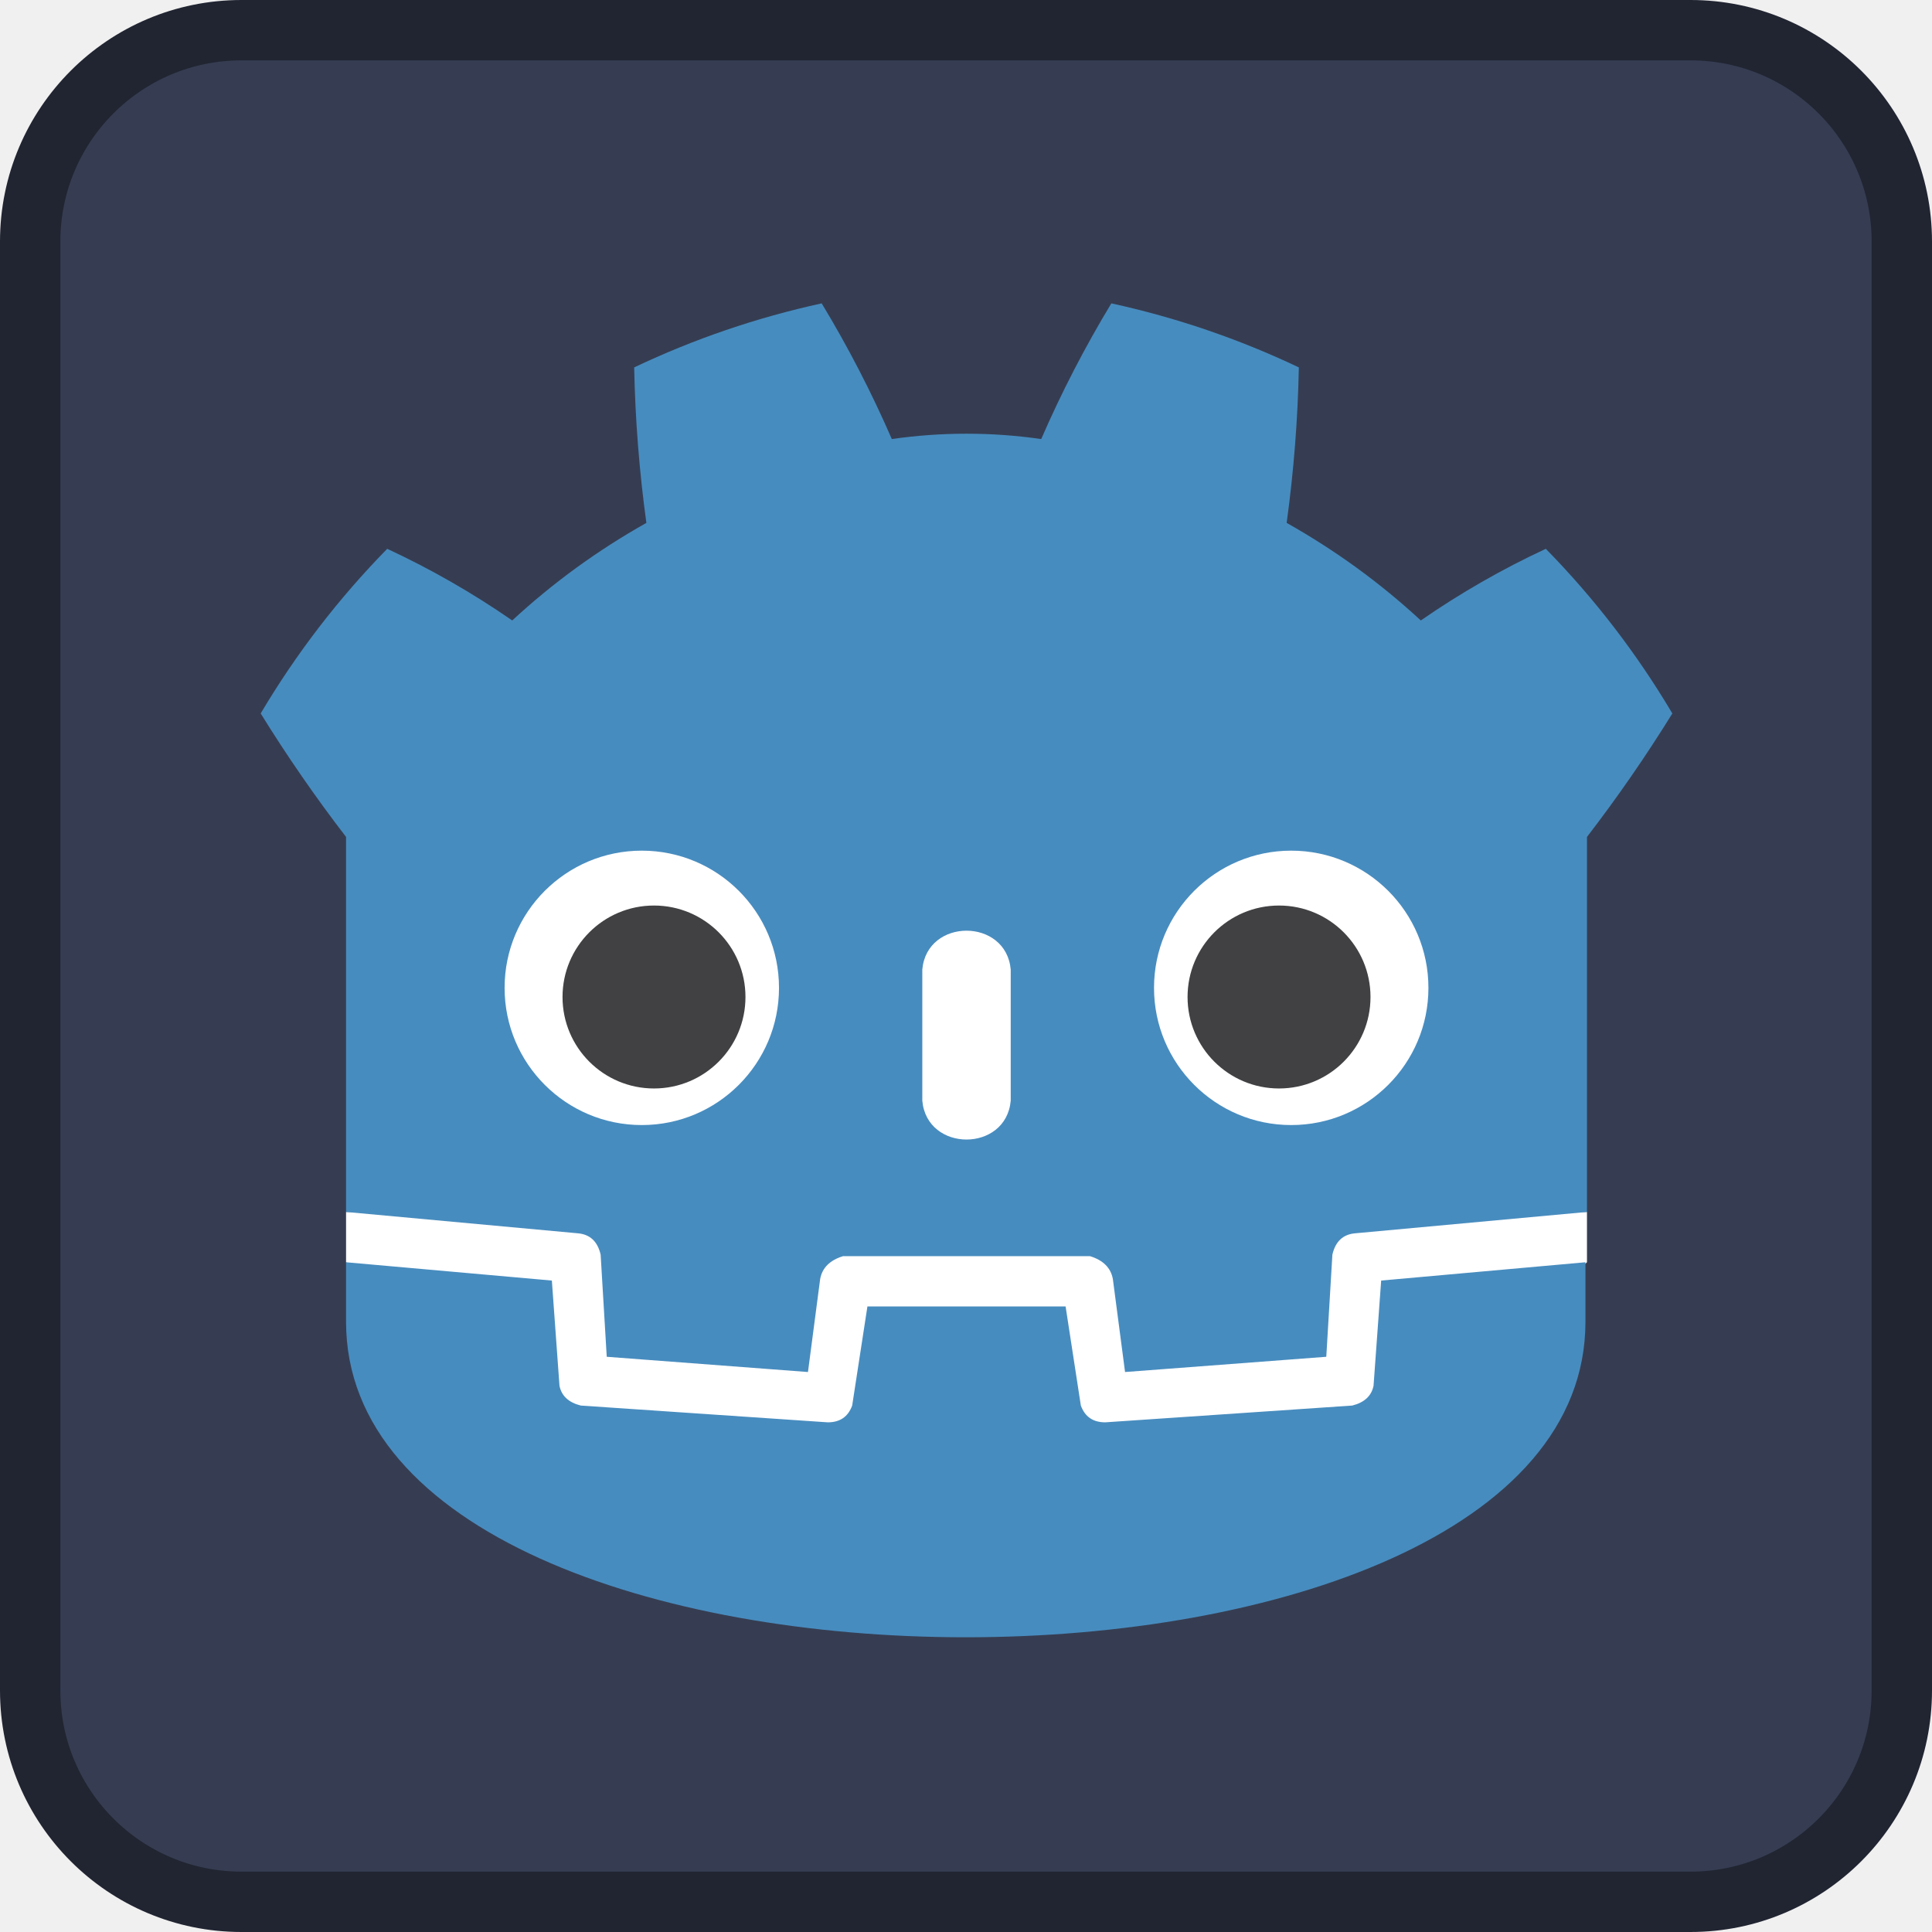
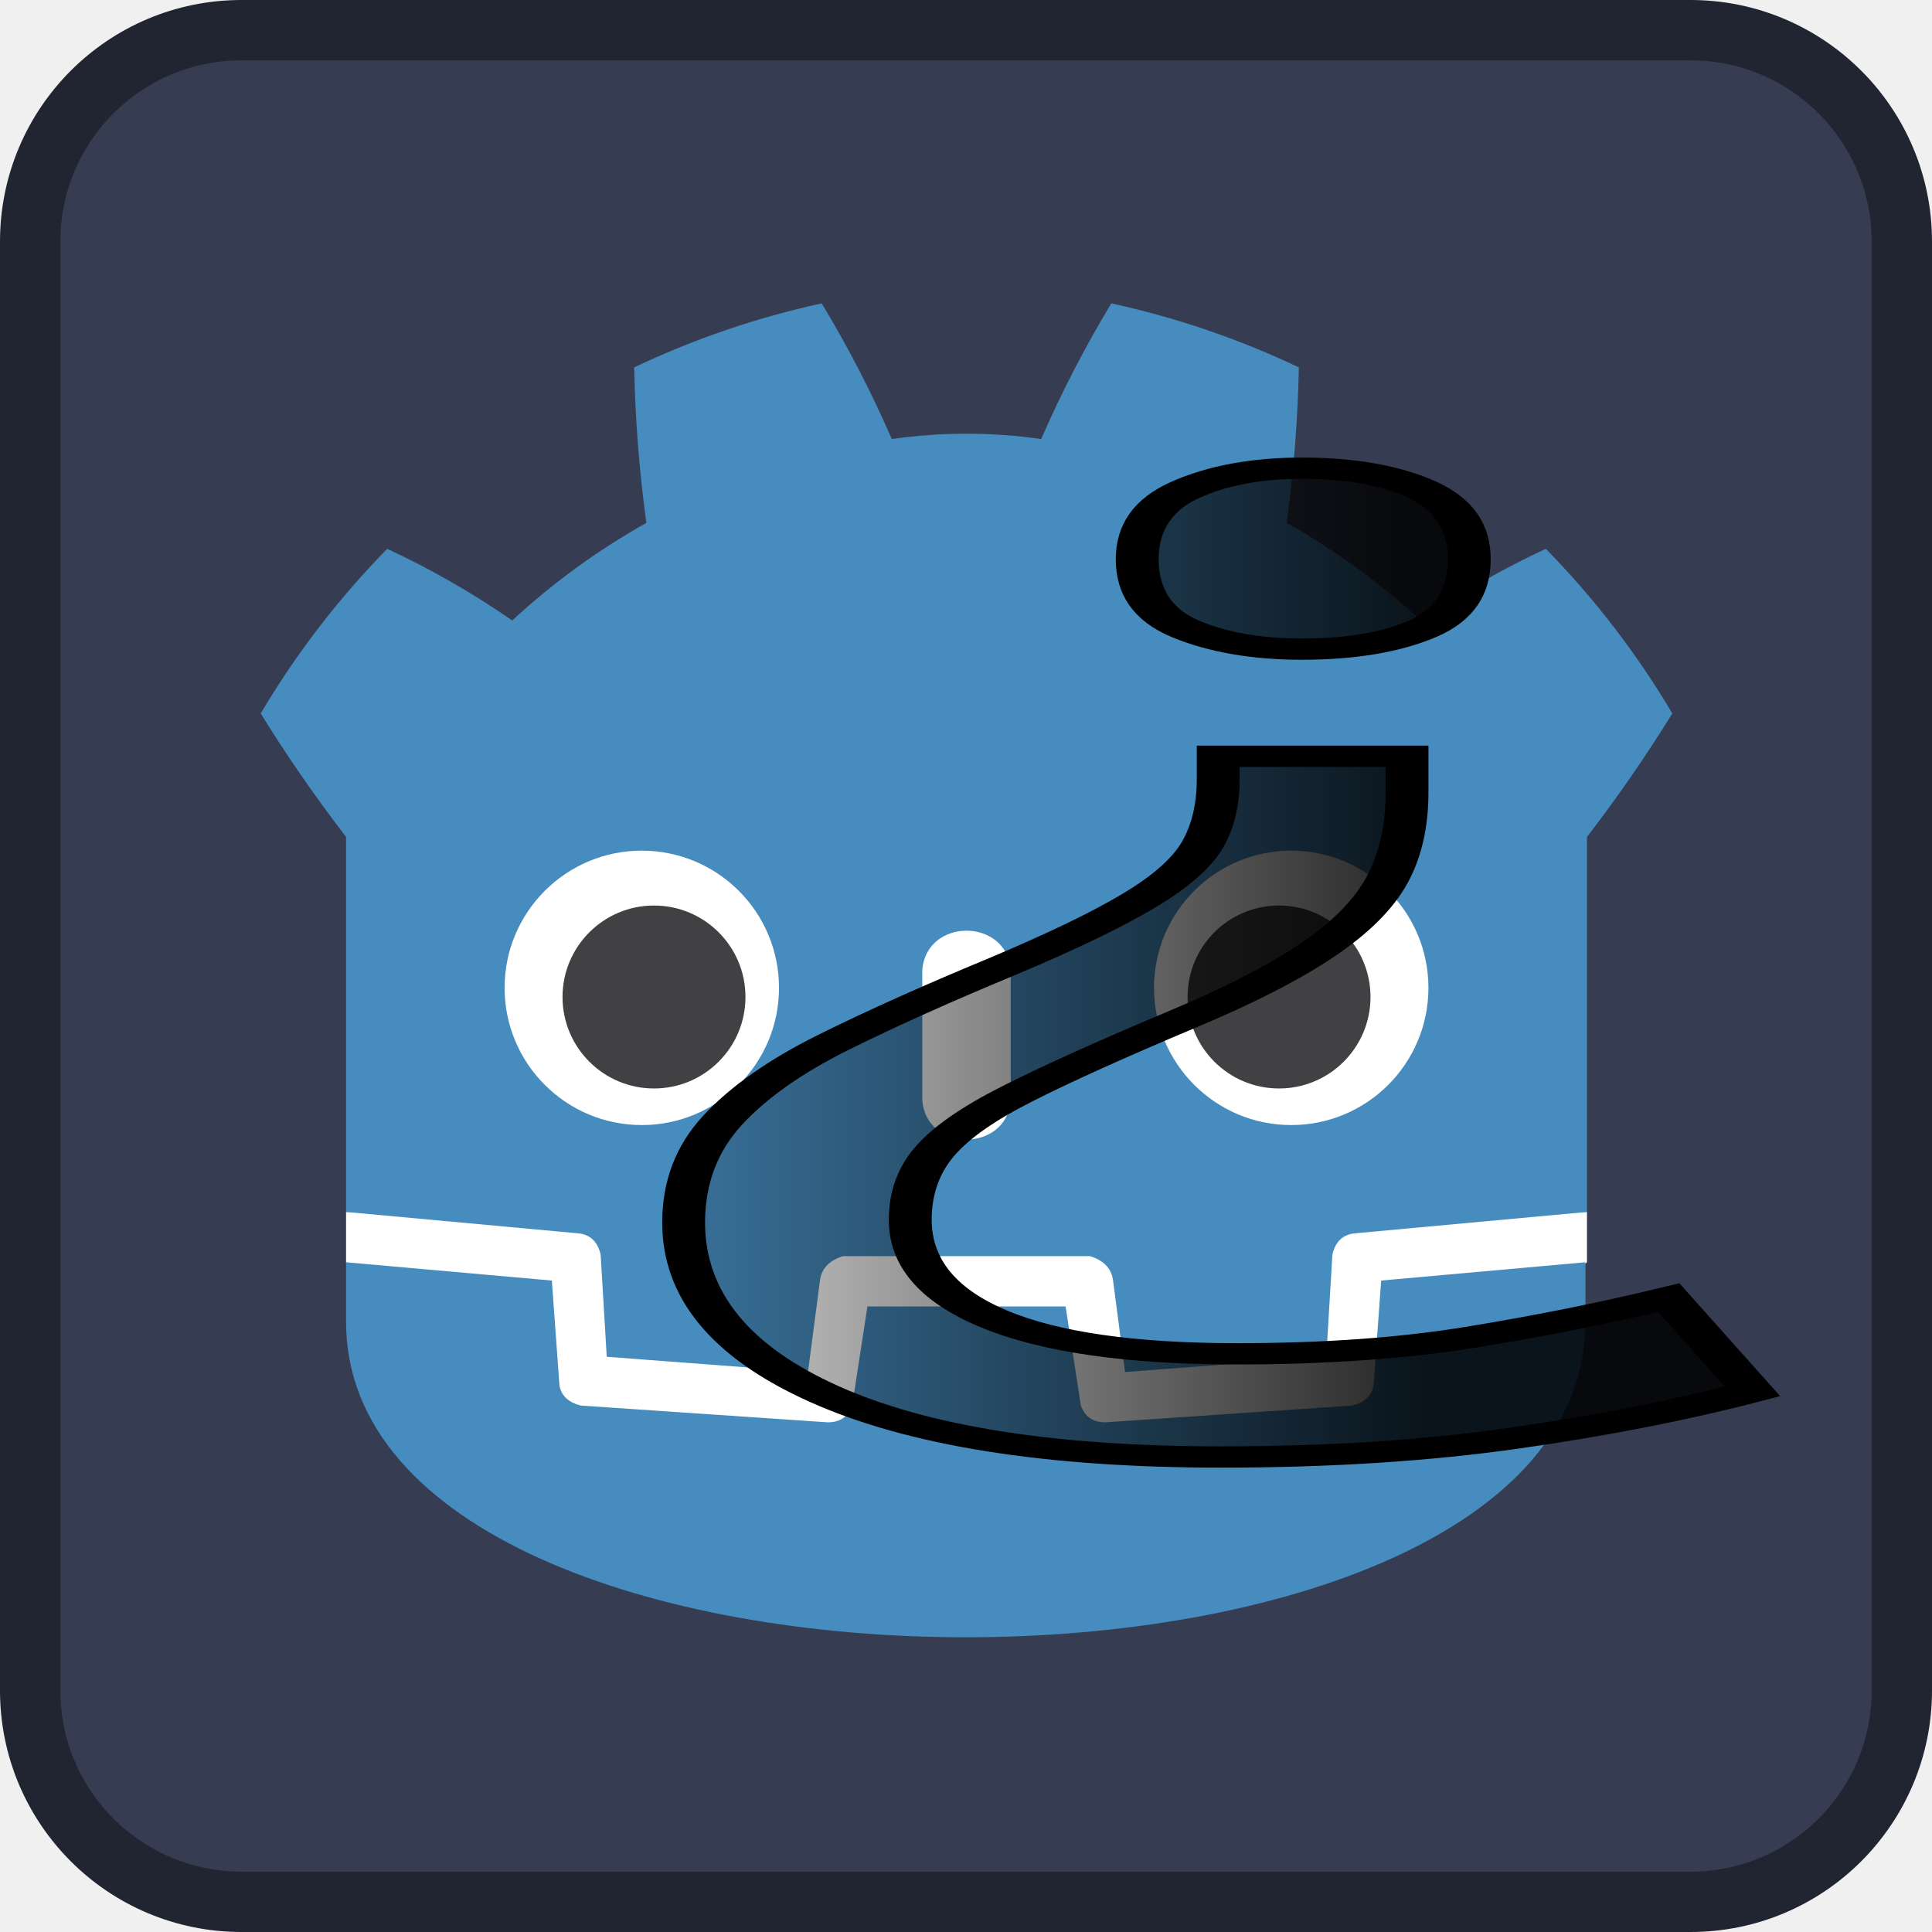
- <svg xmlns="http://www.w3.org/2000/svg" height="128" width="128">
-   <rect x="2" y="2" width="124" height="124" rx="14" fill="#363d52" stroke="#212532" stroke-width="4" />
-   <g transform="scale(.101) translate(122 122)">
-     <g fill="#fff">
-       <path d="M105 673v33q407 354 814 0v-33z" />
-       <path fill="#478cbf" d="m105 673 152 14q12 1 15 14l4 67 132 10 8-61q2-11 15-15h162q13 4 15 15l8 61 132-10 4-67q3-13 15-14l152-14V427q30-39 56-81-35-59-83-108-43 20-82 47-40-37-88-64 7-51 8-102-59-28-123-42-26 43-46 89-49-7-98 0-20-46-46-89-64 14-123 42 1 51 8 102-48 27-88 64-39-27-82-47-48 49-83 108 26 42 56 81zm0 33v39c0 276 813 276 813 0v-39l-134 12-5 69q-2 10-14 13l-162 11q-12 0-16-11l-10-65H447l-10 65q-4 11-16 11l-162-11q-12-3-14-13l-5-69z" />
-       <path d="M483 600c3 34 55 34 58 0v-86c-3-34-55-34-58 0z" />
-       <circle cx="725" cy="526" r="90" />
-       <circle cx="299" cy="526" r="90" />
+ <svg xmlns="http://www.w3.org/2000/svg" xmlns:xlink="http://www.w3.org/1999/xlink" height="128" width="128" version="1.1" id="svg7">
+   <defs id="defs7">
+     <linearGradient id="linearGradient7">
+       <stop style="stop-color:#000000;stop-opacity:1;" offset="0" id="stop7" />
+       <stop style="stop-color:#000000;stop-opacity:0;" offset="1" id="stop8" />
+     </linearGradient>
+     <linearGradient xlink:href="#linearGradient7" id="linearGradient9" gradientUnits="userSpaceOnUse" x1="63.265" y1="50.638" x2="68.945" y2="50.638" gradientTransform="matrix(7.875022,0,0,7.875022,-564.5191,-489.6156)" />
+   </defs>
+   <rect x="2" y="2" width="124" height="124" rx="14" fill="#363d52" stroke="#212532" stroke-width="4" id="rect1" />
+   <g transform="scale(.101) translate(122 122)" id="g7">
+     <g fill="#fff" id="g4">
+       <path d="M105 673v33q407 354 814 0v-33z" id="path1" />
+       <path fill="#478cbf" d="m105 673 152 14q12 1 15 14l4 67 132 10 8-61q2-11 15-15h162q13 4 15 15l8 61 132-10 4-67q3-13 15-14l152-14V427q30-39 56-81-35-59-83-108-43 20-82 47-40-37-88-64 7-51 8-102-59-28-123-42-26 43-46 89-49-7-98 0-20-46-46-89-64 14-123 42 1 51 8 102-48 27-88 64-39-27-82-47-48 49-83 108 26 42 56 81zm0 33v39c0 276 813 276 813 0v-39l-134 12-5 69q-2 10-14 13l-162 11q-12 0-16-11l-10-65H447l-10 65q-4 11-16 11l-162-11q-12-3-14-13l-5-69z" id="path2" />
+       <path d="M483 600c3 34 55 34 58 0v-86c-3-34-55-34-58 0z" id="path3" />
+       <circle cx="725" cy="526" r="90" id="circle3" />
+       <circle cx="299" cy="526" r="90" id="circle4" />
    </g>
-     <g fill="#414042">
-       <circle cx="307" cy="532" r="60" />
-       <circle cx="717" cy="532" r="60" />
+     <g fill="#414042" id="g6">
+       <circle cx="307" cy="532" r="60" id="circle5" />
+       <circle cx="717" cy="532" r="60" id="circle6" />
    </g>
  </g>
+   <text xml:space="preserve" style="font-size:126px;line-height:1.25;font-family:'JetBrains Mono';-inkscape-font-specification:'JetBrains Mono';letter-spacing:0px;word-spacing:0px;fill:url(#linearGradient9);stroke-width:2;stroke-dasharray:none" x="-83.316" y="-45.795" id="text7" transform="scale(-1.419376,-0.7045347)">
+     <tspan id="tspan7" x="-83.316" y="-45.795" style="fill:url(#linearGradient9);fill-opacity:0.855;stroke:#000000;stroke-width:2;stroke-dasharray:none;stroke-opacity:1">?</tspan>
+   </text>
</svg>
